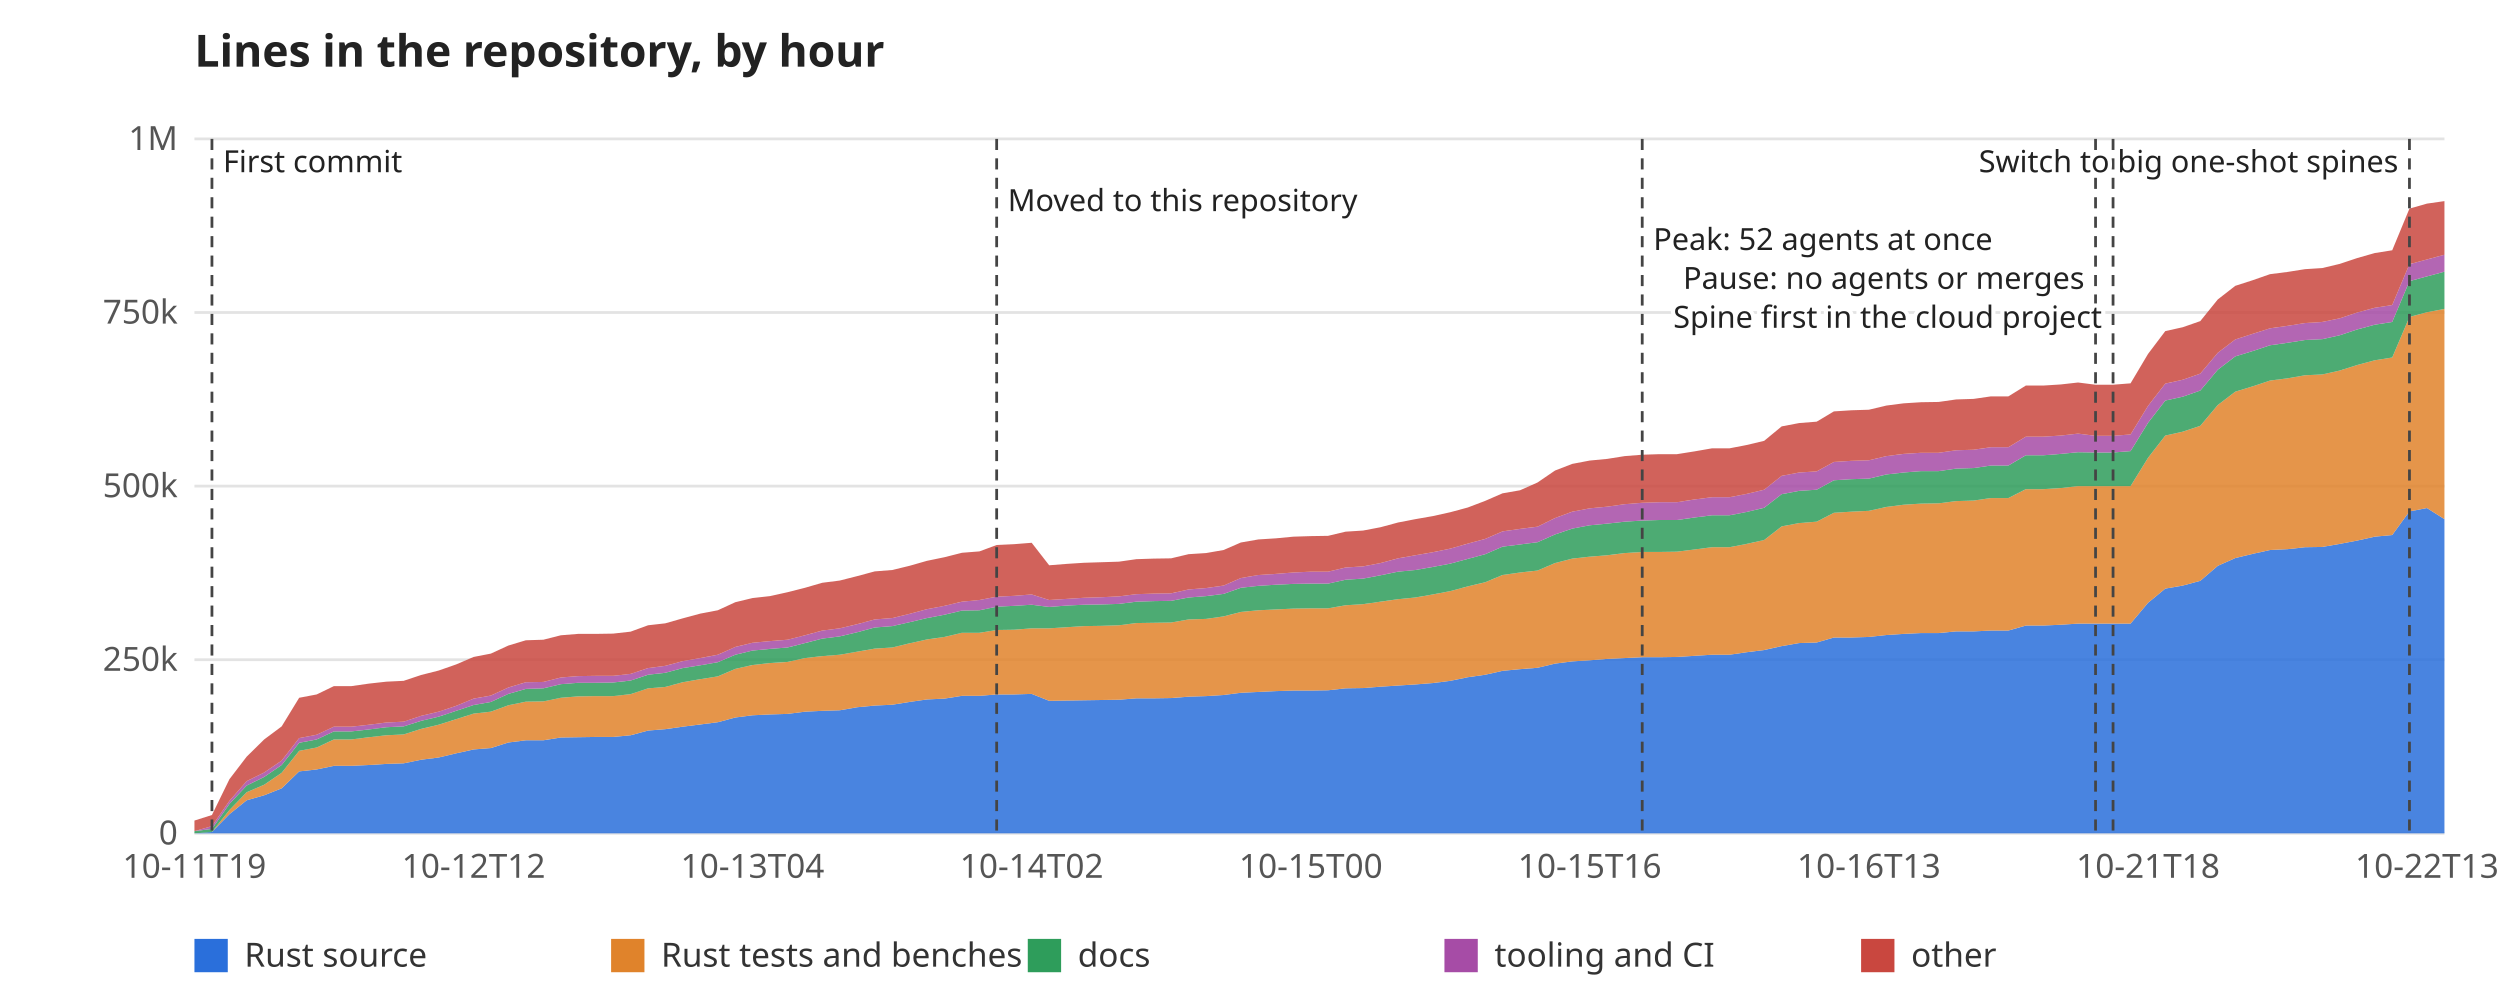
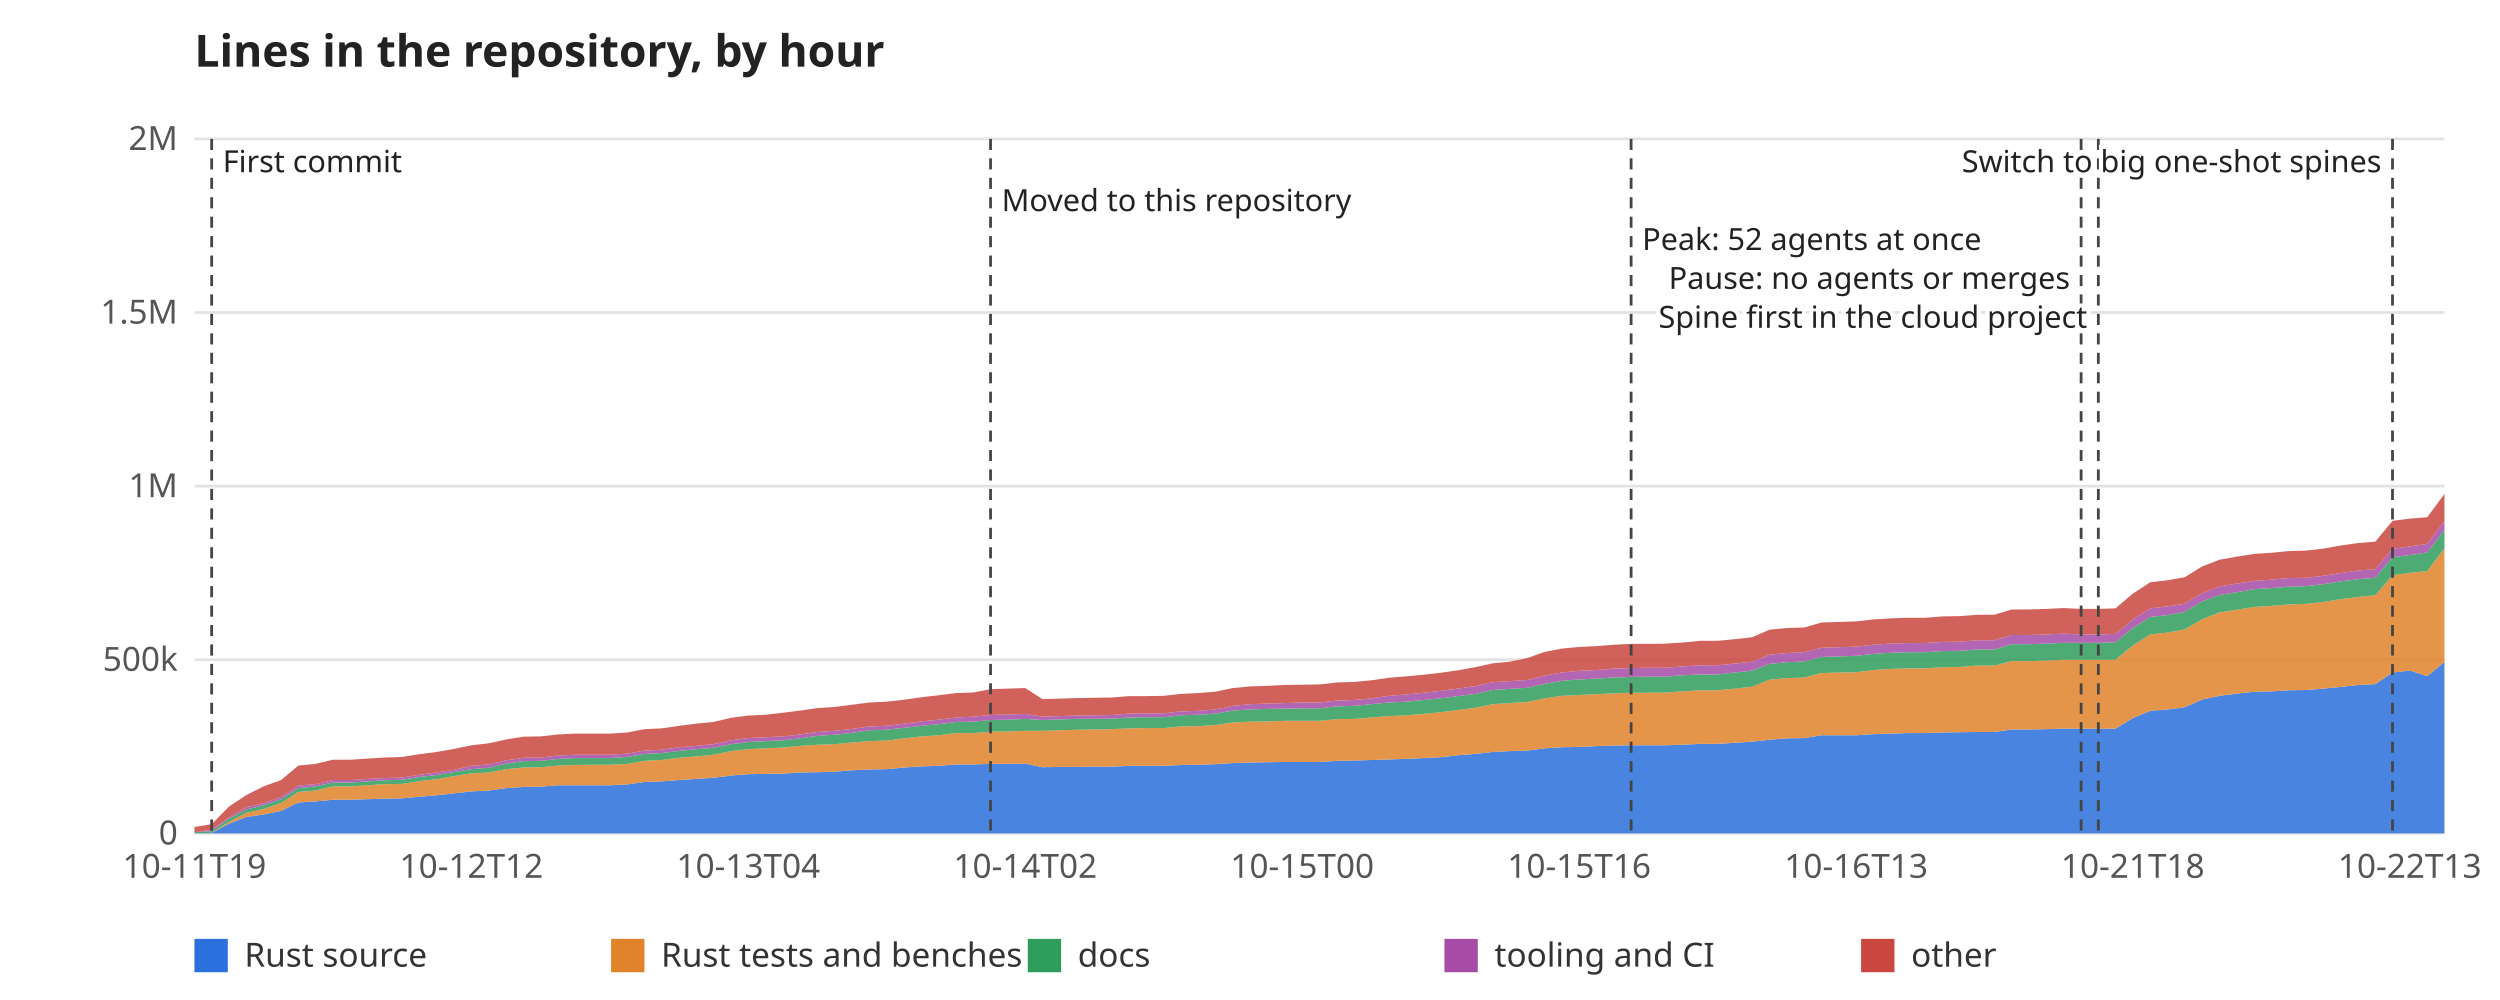
<svg xmlns="http://www.w3.org/2000/svg" viewBox="0 0 900 360" width="900" height="360" font-family="sans-serif" font-size="12">
  <rect width="900" height="360" fill="#fff" />
  <text x="70" y="24" font-size="16" font-weight="bold" fill="#222">Lines in the repository, by hour</text>
  <line x1="70" x2="880" y1="300.0" y2="300.0" stroke="#e3e3e3" />
  <text x="64" y="304.0" text-anchor="end" fill="#555">0</text>
  <line x1="70" x2="880" y1="237.5" y2="237.5" stroke="#e3e3e3" />
-   <text x="64" y="241.5" text-anchor="end" fill="#555">250k</text>
+   <text x="64" y="241.5" text-anchor="end" fill="#555">500k</text>
  <line x1="70" x2="880" y1="175.0" y2="175.0" stroke="#e3e3e3" />
-   <text x="64" y="179.0" text-anchor="end" fill="#555">500k</text>
+   <text x="64" y="179.0" text-anchor="end" fill="#555">1M</text>
  <line x1="70" x2="880" y1="112.5" y2="112.5" stroke="#e3e3e3" />
-   <text x="64" y="116.5" text-anchor="end" fill="#555">750k</text>
+   <text x="64" y="116.5" text-anchor="end" fill="#555">1.5M</text>
  <line x1="70" x2="880" y1="50.0" y2="50.0" stroke="#e3e3e3" />
-   <text x="64" y="54.0" text-anchor="end" fill="#555">1M</text>
+   <text x="64" y="54.0" text-anchor="end" fill="#555">2M</text>
  <text x="70.0" y="316" text-anchor="middle" fill="#555">10-11T19</text>
-   <text x="170.5" y="316" text-anchor="middle" fill="#555">10-12T12</text>
-   <text x="270.9" y="316" text-anchor="middle" fill="#555">10-13T04</text>
-   <text x="371.4" y="316" text-anchor="middle" fill="#555">10-14T02</text>
-   <text x="471.9" y="316" text-anchor="middle" fill="#555">10-15T00</text>
-   <text x="572.3" y="316" text-anchor="middle" fill="#555">10-15T16</text>
-   <text x="672.8" y="316" text-anchor="middle" fill="#555">10-16T13</text>
-   <text x="773.3" y="316" text-anchor="middle" fill="#555">10-21T18</text>
-   <text x="873.7" y="316" text-anchor="middle" fill="#555">10-22T13</text>
-   <polygon points="70.0,300.0 76.3,299.5 82.6,293.1 88.8,288.1 95.1,286.3 101.4,283.8 107.7,277.7 114.0,277.0 120.2,275.7 126.5,275.7 132.8,275.4 139.1,275.0 145.3,274.8 151.6,273.5 157.9,272.7 164.2,271.2 170.5,269.8 176.7,269.3 183.0,267.3 189.3,266.5 195.6,266.5 201.9,265.5 208.1,265.4 214.4,265.3 220.7,265.3 227.0,264.7 233.3,263.0 239.5,262.5 245.8,261.6 252.1,260.8 258.4,260.0 264.7,258.3 270.9,257.5 277.2,257.2 283.5,257.0 289.8,256.2 296.0,255.9 302.3,255.7 308.6,254.6 314.9,254.0 321.2,253.7 327.4,252.7 333.7,251.8 340.0,251.5 346.3,250.5 352.6,250.5 358.8,250.0 365.1,250.0 371.4,249.8 377.7,252.3 384.0,252.2 390.2,252.1 396.5,252.0 402.8,251.9 409.1,251.4 415.3,251.4 421.6,251.3 427.9,250.8 434.2,250.6 440.5,250.2 446.7,249.4 453.0,249.1 459.3,248.8 465.6,248.6 471.9,248.6 478.1,248.5 484.4,247.8 490.7,247.7 497.0,247.2 503.3,246.8 509.5,246.4 515.8,245.9 522.1,245.1 528.4,243.8 534.7,242.9 540.9,241.5 547.2,240.9 553.5,240.4 559.8,238.9 566.0,238.1 572.3,237.7 578.6,237.2 584.9,236.9 591.2,236.6 597.4,236.6 603.7,236.5 610.0,236.1 616.3,235.7 622.6,235.7 628.8,234.8 635.1,234.0 641.4,232.6 647.7,231.5 654.0,231.3 660.2,229.5 666.5,229.5 672.8,229.3 679.1,228.6 685.3,228.2 691.6,227.9 697.9,227.9 704.2,227.3 710.5,227.3 716.7,227.0 723.0,227.0 729.3,225.2 735.6,225.2 741.9,224.9 748.1,224.5 754.4,224.5 760.7,224.5 767.0,224.5 773.3,217.0 779.5,211.9 785.8,210.8 792.1,209.1 798.4,203.7 804.7,200.9 810.9,199.4 817.2,198.0 823.5,197.7 829.8,197.0 836.0,196.9 842.3,195.8 848.6,194.6 854.9,193.2 861.2,192.6 867.4,184.1 873.7,182.9 880.0,186.9 880.0,300.0 873.7,300.0 867.4,300.0 861.2,300.0 854.9,300.0 848.6,300.0 842.3,300.0 836.0,300.0 829.8,300.0 823.5,300.0 817.2,300.0 810.9,300.0 804.7,300.0 798.4,300.0 792.1,300.0 785.8,300.0 779.5,300.0 773.3,300.0 767.0,300.0 760.7,300.0 754.4,300.0 748.1,300.0 741.9,300.0 735.6,300.0 729.3,300.0 723.0,300.0 716.7,300.0 710.5,300.0 704.2,300.0 697.9,300.0 691.6,300.0 685.3,300.0 679.1,300.0 672.8,300.0 666.5,300.0 660.2,300.0 654.0,300.0 647.7,300.0 641.4,300.0 635.1,300.0 628.8,300.0 622.6,300.0 616.3,300.0 610.0,300.0 603.7,300.0 597.4,300.0 591.2,300.0 584.9,300.0 578.6,300.0 572.3,300.0 566.0,300.0 559.8,300.0 553.5,300.0 547.2,300.0 540.9,300.0 534.7,300.0 528.4,300.0 522.1,300.0 515.8,300.0 509.5,300.0 503.3,300.0 497.0,300.0 490.7,300.0 484.4,300.0 478.1,300.0 471.9,300.0 465.6,300.0 459.3,300.0 453.0,300.0 446.7,300.0 440.5,300.0 434.2,300.0 427.9,300.0 421.6,300.0 415.3,300.0 409.1,300.0 402.8,300.0 396.5,300.0 390.2,300.0 384.0,300.0 377.7,300.0 371.4,300.0 365.1,300.0 358.8,300.0 352.6,300.0 346.3,300.0 340.0,300.0 333.7,300.0 327.4,300.0 321.2,300.0 314.9,300.0 308.6,300.0 302.3,300.0 296.0,300.0 289.8,300.0 283.5,300.0 277.2,300.0 270.9,300.0 264.7,300.0 258.4,300.0 252.1,300.0 245.8,300.0 239.5,300.0 233.3,300.0 227.0,300.0 220.7,300.0 214.4,300.0 208.1,300.0 201.9,300.0 195.6,300.0 189.3,300.0 183.0,300.0 176.7,300.0 170.5,300.0 164.2,300.0 157.9,300.0 151.6,300.0 145.3,300.0 139.1,300.0 132.8,300.0 126.5,300.0 120.2,300.0 114.0,300.0 107.7,300.0 101.4,300.0 95.1,300.0 88.8,300.0 82.6,300.0 76.3,300.0 70.0,300.0" fill="#2a6fdb" fill-opacity="0.85" />
-   <polygon points="70.0,300.0 76.3,299.5 82.6,291.6 88.8,285.2 95.1,282.5 101.4,278.2 107.7,270.3 114.0,269.1 120.2,266.2 126.5,266.2 132.8,265.4 139.1,264.7 145.3,264.4 151.6,262.4 157.9,260.9 164.2,258.9 170.5,256.9 176.7,256.2 183.0,253.9 189.3,252.6 195.6,252.5 201.9,251.2 208.1,250.7 214.4,250.6 220.7,250.6 227.0,249.9 233.3,247.8 239.5,247.3 245.8,245.6 252.1,244.5 258.4,243.5 264.7,240.8 270.9,239.4 277.2,238.7 283.5,238.3 289.8,236.9 296.0,236.2 302.3,235.7 308.6,234.6 314.9,233.5 321.2,233.1 327.4,231.6 333.7,230.2 340.0,229.3 346.3,227.8 352.6,227.8 358.8,226.8 365.1,226.7 371.4,226.2 377.7,226.2 384.0,225.8 390.2,225.4 396.5,225.3 402.8,225.1 409.1,224.3 415.3,224.2 421.6,224.1 427.9,223.0 434.2,222.8 440.5,221.9 446.7,220.3 453.0,219.7 459.3,219.4 465.6,219.1 471.9,219.0 478.1,219.0 484.4,217.9 490.7,217.5 497.0,216.6 503.3,215.7 509.5,215.1 515.8,214.0 522.1,212.8 528.4,211.1 534.7,209.6 540.9,207.0 547.2,206.1 553.5,205.4 559.8,202.7 566.0,201.1 572.3,200.4 578.6,199.9 584.9,199.1 591.2,198.7 597.4,198.7 603.7,198.6 610.0,197.8 616.3,197.0 622.6,197.0 628.8,195.8 635.1,194.4 641.4,189.5 647.7,188.3 654.0,187.8 660.2,184.6 666.5,184.2 672.8,183.9 679.1,182.5 685.3,181.7 691.6,181.3 697.9,181.2 704.2,180.4 710.5,180.2 716.7,179.3 723.0,179.3 729.3,176.1 735.6,176.1 741.9,175.7 748.1,175.0 754.4,175.0 760.7,175.0 767.0,175.0 773.3,164.8 779.5,156.8 785.8,155.4 792.1,153.3 798.4,145.8 804.7,141.0 810.9,139.1 817.2,137.0 823.5,136.2 829.8,135.1 836.0,134.8 842.3,133.4 848.6,131.4 854.9,129.7 861.2,128.7 867.4,114.1 873.7,112.4 880.0,111.2 880.0,186.9 873.7,182.9 867.4,184.1 861.2,192.6 854.9,193.2 848.6,194.6 842.3,195.8 836.0,196.9 829.8,197.0 823.5,197.7 817.2,198.0 810.9,199.4 804.7,200.9 798.4,203.7 792.1,209.1 785.8,210.8 779.5,211.9 773.3,217.0 767.0,224.5 760.7,224.5 754.4,224.5 748.1,224.5 741.9,224.9 735.6,225.2 729.3,225.2 723.0,227.0 716.7,227.0 710.5,227.3 704.2,227.3 697.9,227.9 691.6,227.9 685.3,228.2 679.1,228.6 672.8,229.3 666.5,229.5 660.2,229.5 654.0,231.3 647.7,231.5 641.4,232.6 635.1,234.0 628.8,234.8 622.6,235.7 616.3,235.7 610.0,236.1 603.7,236.5 597.4,236.6 591.2,236.6 584.9,236.9 578.6,237.2 572.3,237.7 566.0,238.1 559.8,238.9 553.5,240.4 547.2,240.9 540.9,241.5 534.7,242.9 528.4,243.8 522.1,245.1 515.8,245.9 509.5,246.4 503.3,246.8 497.0,247.2 490.7,247.7 484.4,247.8 478.1,248.5 471.9,248.6 465.6,248.6 459.3,248.8 453.0,249.1 446.7,249.4 440.5,250.2 434.2,250.6 427.9,250.8 421.6,251.3 415.3,251.4 409.1,251.4 402.8,251.9 396.5,252.0 390.2,252.1 384.0,252.2 377.7,252.3 371.4,249.8 365.1,250.0 358.8,250.0 352.6,250.5 346.3,250.5 340.0,251.5 333.7,251.8 327.4,252.7 321.2,253.7 314.9,254.0 308.6,254.6 302.3,255.7 296.0,255.9 289.8,256.2 283.5,257.0 277.2,257.2 270.9,257.5 264.7,258.3 258.4,260.0 252.1,260.8 245.8,261.6 239.5,262.5 233.3,263.0 227.0,264.7 220.7,265.3 214.4,265.3 208.1,265.4 201.9,265.5 195.6,266.5 189.3,266.5 183.0,267.3 176.7,269.3 170.5,269.8 164.2,271.2 157.9,272.7 151.6,273.5 145.3,274.8 139.1,275.0 132.8,275.4 126.5,275.7 120.2,275.7 114.0,277.0 107.7,277.7 101.4,283.8 95.1,286.3 88.8,288.1 82.6,293.1 76.3,299.5 70.0,300.0" fill="#e0832b" fill-opacity="0.85" />
-   <polygon points="70.0,299.2 76.3,298.4 82.6,289.4 88.8,282.8 95.1,279.7 101.4,275.4 107.7,267.4 114.0,266.2 120.2,263.3 126.5,263.3 132.8,262.6 139.1,261.8 145.3,261.5 151.6,259.5 157.9,258.0 164.2,255.9 170.5,253.8 176.7,252.7 183.0,249.8 189.3,248.0 195.6,247.8 201.9,246.3 208.1,245.8 214.4,245.8 220.7,245.7 227.0,245.0 233.3,242.9 239.5,242.2 245.8,240.5 252.1,239.5 258.4,238.4 264.7,235.7 270.9,234.2 277.2,233.6 283.5,233.1 289.8,231.5 296.0,229.9 302.3,229.1 308.6,227.6 314.9,225.9 321.2,225.4 327.4,224.0 333.7,222.5 340.0,221.3 346.3,219.8 352.6,219.7 358.8,218.4 365.1,218.1 371.4,217.7 377.7,218.5 384.0,218.0 390.2,217.7 396.5,217.6 402.8,217.4 409.1,216.6 415.3,216.4 421.6,216.3 427.9,215.1 434.2,214.6 440.5,213.8 446.7,211.6 453.0,210.9 459.3,210.5 465.6,210.2 471.9,210.1 478.1,210.1 484.4,208.7 490.7,208.3 497.0,207.1 503.3,205.8 509.5,205.2 515.8,204.1 522.1,202.9 528.4,201.2 534.7,199.5 540.9,196.8 547.2,196.0 553.5,195.2 559.8,192.4 566.0,190.3 572.3,189.1 578.6,188.5 584.9,187.8 591.2,187.4 597.4,187.2 603.7,187.2 610.0,186.3 616.3,185.5 622.6,185.5 628.8,184.3 635.1,182.8 641.4,177.9 647.7,176.7 654.0,176.3 660.2,172.9 666.5,172.5 672.8,172.3 679.1,170.8 685.3,170.1 691.6,169.6 697.9,169.6 704.2,168.7 710.5,168.5 716.7,167.6 723.0,167.6 729.3,163.9 735.6,163.9 741.9,163.4 748.1,162.8 754.4,162.9 760.7,162.9 767.0,162.4 773.3,152.2 779.5,144.2 785.8,142.8 792.1,140.6 798.4,133.1 804.7,128.3 810.9,126.4 817.2,124.3 823.5,123.4 829.8,122.4 836.0,122.1 842.3,120.7 848.6,118.6 854.9,116.9 861.2,115.9 867.4,101.2 873.7,99.5 880.0,97.8 880.0,111.2 873.7,112.4 867.4,114.1 861.2,128.7 854.9,129.7 848.6,131.4 842.3,133.4 836.0,134.8 829.8,135.1 823.5,136.2 817.2,137.0 810.9,139.1 804.7,141.0 798.4,145.8 792.1,153.3 785.8,155.4 779.5,156.8 773.3,164.8 767.0,175.0 760.7,175.0 754.4,175.0 748.1,175.0 741.9,175.7 735.6,176.1 729.3,176.1 723.0,179.3 716.7,179.3 710.5,180.2 704.2,180.4 697.9,181.2 691.6,181.3 685.3,181.7 679.1,182.5 672.8,183.9 666.5,184.2 660.2,184.6 654.0,187.8 647.7,188.3 641.4,189.5 635.1,194.4 628.8,195.8 622.6,197.0 616.3,197.0 610.0,197.8 603.7,198.6 597.4,198.7 591.2,198.7 584.9,199.1 578.6,199.9 572.3,200.4 566.0,201.1 559.8,202.7 553.5,205.4 547.2,206.1 540.9,207.0 534.7,209.6 528.4,211.1 522.1,212.8 515.8,214.0 509.5,215.1 503.3,215.7 497.0,216.6 490.7,217.5 484.4,217.9 478.1,219.0 471.9,219.0 465.6,219.1 459.3,219.4 453.0,219.7 446.7,220.3 440.5,221.9 434.2,222.8 427.9,223.0 421.6,224.1 415.3,224.2 409.1,224.3 402.8,225.1 396.5,225.3 390.2,225.4 384.0,225.8 377.7,226.2 371.4,226.2 365.1,226.7 358.8,226.8 352.6,227.8 346.3,227.8 340.0,229.3 333.7,230.2 327.4,231.6 321.2,233.1 314.9,233.5 308.6,234.6 302.3,235.7 296.0,236.2 289.8,236.9 283.5,238.3 277.2,238.7 270.9,239.4 264.7,240.8 258.4,243.5 252.1,244.5 245.8,245.6 239.5,247.3 233.3,247.8 227.0,249.9 220.7,250.6 214.4,250.6 208.1,250.7 201.9,251.2 195.6,252.5 189.3,252.6 183.0,253.9 176.7,256.2 170.5,256.9 164.2,258.9 157.9,260.9 151.6,262.4 145.3,264.4 139.1,264.7 132.8,265.4 126.5,266.2 120.2,266.2 114.0,269.1 107.7,270.3 101.4,278.2 95.1,282.5 88.8,285.2 82.6,291.6 76.3,299.5 70.0,300.0" fill="#2e9d5b" fill-opacity="0.85" />
-   <polygon points="70.0,299.2 76.3,297.4 82.6,288.3 88.8,281.2 95.1,278.1 101.4,273.8 107.7,265.7 114.0,264.5 120.2,261.6 126.5,261.6 132.8,260.9 139.1,260.1 145.3,259.8 151.6,257.7 157.9,256.2 164.2,254.1 170.5,251.5 176.7,250.4 183.0,247.5 189.3,245.6 195.6,245.5 201.9,243.9 208.1,243.4 214.4,243.3 220.7,243.3 227.0,242.6 233.3,240.5 239.5,239.7 245.8,238.0 252.1,236.9 258.4,235.7 264.7,232.9 270.9,231.4 277.2,230.8 283.5,230.3 289.8,228.7 296.0,227.0 302.3,226.2 308.6,224.7 314.9,223.0 321.2,222.5 327.4,221.0 333.7,219.3 340.0,218.1 346.3,216.6 352.6,216.0 358.8,214.8 365.1,214.5 371.4,214.0 377.7,216.0 384.0,215.6 390.2,215.2 396.5,215.0 402.8,214.7 409.1,213.9 415.3,213.7 421.6,213.6 427.9,212.2 434.2,211.7 440.5,210.8 446.7,208.1 453.0,207.0 459.3,206.6 465.6,206.1 471.9,205.8 478.1,205.8 484.4,204.3 490.7,203.9 497.0,202.7 503.3,201.0 509.5,199.9 515.8,198.8 522.1,197.5 528.4,195.7 534.7,194.0 540.9,191.3 547.2,190.4 553.5,189.6 559.8,186.5 566.0,184.2 572.3,183.0 578.6,182.4 584.9,181.5 591.2,181.0 597.4,180.8 603.7,180.8 610.0,179.8 616.3,179.0 622.6,179.0 628.8,177.8 635.1,176.3 641.4,171.3 647.7,170.1 654.0,169.7 660.2,166.3 666.5,165.9 672.8,165.7 679.1,164.2 685.3,163.4 691.6,163.0 697.9,163.0 704.2,162.1 710.5,161.9 716.7,161.0 723.0,161.0 729.3,157.2 735.6,157.2 741.9,156.8 748.1,156.1 754.4,156.9 760.7,156.9 767.0,156.4 773.3,146.1 779.5,138.1 785.8,136.7 792.1,134.5 798.4,127.0 804.7,122.2 810.9,120.2 817.2,118.2 823.5,117.3 829.8,116.3 836.0,115.9 842.3,114.6 848.6,112.5 854.9,110.8 861.2,109.8 867.4,95.1 873.7,93.4 880.0,91.7 880.0,97.8 873.7,99.5 867.4,101.2 861.2,115.9 854.9,116.9 848.6,118.6 842.3,120.7 836.0,122.1 829.8,122.4 823.5,123.4 817.2,124.3 810.9,126.4 804.7,128.3 798.4,133.1 792.1,140.6 785.8,142.8 779.5,144.2 773.3,152.2 767.0,162.4 760.7,162.9 754.4,162.9 748.1,162.8 741.9,163.4 735.6,163.9 729.3,163.9 723.0,167.6 716.7,167.6 710.5,168.5 704.2,168.7 697.9,169.6 691.6,169.6 685.3,170.1 679.1,170.8 672.8,172.3 666.5,172.5 660.2,172.9 654.0,176.3 647.7,176.7 641.4,177.9 635.1,182.8 628.8,184.3 622.6,185.5 616.3,185.5 610.0,186.3 603.7,187.2 597.4,187.2 591.2,187.4 584.9,187.8 578.6,188.5 572.3,189.1 566.0,190.3 559.8,192.4 553.5,195.2 547.2,196.0 540.9,196.8 534.7,199.5 528.4,201.2 522.1,202.9 515.8,204.1 509.5,205.2 503.3,205.8 497.0,207.1 490.7,208.3 484.4,208.7 478.1,210.1 471.9,210.1 465.6,210.2 459.3,210.5 453.0,210.9 446.7,211.6 440.5,213.8 434.2,214.6 427.9,215.1 421.6,216.3 415.3,216.4 409.1,216.6 402.8,217.4 396.5,217.6 390.2,217.7 384.0,218.0 377.7,218.5 371.4,217.7 365.1,218.1 358.8,218.4 352.6,219.7 346.3,219.8 340.0,221.3 333.7,222.5 327.4,224.0 321.2,225.4 314.9,225.9 308.6,227.6 302.3,229.1 296.0,229.9 289.8,231.5 283.5,233.1 277.2,233.6 270.9,234.2 264.7,235.7 258.4,238.4 252.1,239.5 245.8,240.5 239.5,242.2 233.3,242.9 227.0,245.0 220.7,245.7 214.4,245.8 208.1,245.8 201.9,246.3 195.6,247.8 189.3,248.0 183.0,249.8 176.7,252.7 170.5,253.8 164.2,255.9 157.9,258.0 151.6,259.5 145.3,261.5 139.1,261.8 132.8,262.6 126.5,263.3 120.2,263.3 114.0,266.2 107.7,267.4 101.4,275.4 95.1,279.7 88.8,282.8 82.6,289.4 76.3,298.4 70.0,299.2" fill="#a64ca6" fill-opacity="0.85" />
-   <polygon points="70.0,295.4 76.3,293.4 82.6,280.5 88.8,272.4 95.1,266.2 101.4,261.5 107.7,251.2 114.0,250.0 120.2,247.0 126.5,247.0 132.8,246.1 139.1,245.4 145.3,245.1 151.6,243.0 157.9,241.4 164.2,239.2 170.5,236.5 176.7,235.3 183.0,232.4 189.3,230.5 195.6,230.3 201.9,228.7 208.1,228.2 214.4,228.2 220.7,228.1 227.0,227.4 233.3,225.1 239.5,224.4 245.8,222.6 252.1,220.9 258.4,219.7 264.7,216.8 270.9,215.3 277.2,214.6 283.5,213.2 289.8,211.6 296.0,209.8 302.3,209.0 308.6,207.4 314.9,205.7 321.2,205.2 327.4,203.7 333.7,201.9 340.0,200.6 346.3,199.0 352.6,198.5 358.8,196.2 365.1,195.9 371.4,195.4 377.7,203.5 384.0,203.0 390.2,202.6 396.5,202.4 402.8,202.2 409.1,201.3 415.3,201.1 421.6,201.0 427.9,199.5 434.2,199.1 440.5,198.0 446.7,195.3 453.0,194.2 459.3,193.8 465.6,193.2 471.9,193.0 478.1,192.9 484.4,191.4 490.7,191.0 497.0,189.8 503.3,188.1 509.5,186.9 515.8,185.8 522.1,184.4 528.4,182.7 534.7,180.3 540.9,177.6 547.2,176.5 553.5,173.7 559.8,169.4 566.0,167.0 572.3,165.8 578.6,165.2 584.9,164.2 591.2,163.7 597.4,163.5 603.7,163.5 610.0,162.5 616.3,161.4 622.6,161.4 628.8,160.2 635.1,158.7 641.4,153.5 647.7,152.3 654.0,151.8 660.2,148.1 666.5,147.7 672.8,147.5 679.1,146.0 685.3,145.2 691.6,144.8 697.9,144.7 704.2,143.8 710.5,143.6 716.7,142.7 723.0,142.7 729.3,138.8 735.6,138.8 741.9,138.4 748.1,137.7 754.4,138.5 760.7,138.5 767.0,138.0 773.3,127.4 779.5,119.2 785.8,117.8 792.1,115.6 798.4,107.8 804.7,102.9 810.9,100.9 817.2,98.7 823.5,97.9 829.8,96.9 836.0,96.5 842.3,95.0 848.6,92.9 854.9,91.1 861.2,90.1 867.4,75.1 873.7,73.3 880.0,72.4 880.0,91.7 873.7,93.4 867.4,95.1 861.2,109.8 854.9,110.8 848.6,112.5 842.3,114.6 836.0,115.9 829.8,116.3 823.5,117.3 817.2,118.2 810.9,120.2 804.7,122.2 798.4,127.0 792.1,134.5 785.8,136.7 779.5,138.1 773.3,146.1 767.0,156.4 760.7,156.9 754.4,156.9 748.1,156.1 741.9,156.8 735.6,157.2 729.3,157.2 723.0,161.0 716.7,161.0 710.5,161.9 704.2,162.1 697.9,163.0 691.6,163.0 685.3,163.4 679.1,164.2 672.8,165.7 666.5,165.9 660.2,166.3 654.0,169.7 647.7,170.1 641.4,171.3 635.1,176.3 628.8,177.8 622.6,179.0 616.3,179.0 610.0,179.8 603.7,180.8 597.4,180.8 591.2,181.0 584.9,181.5 578.6,182.4 572.3,183.0 566.0,184.2 559.8,186.5 553.5,189.6 547.2,190.4 540.9,191.3 534.7,194.0 528.4,195.7 522.1,197.5 515.8,198.8 509.5,199.9 503.3,201.0 497.0,202.7 490.7,203.9 484.4,204.3 478.1,205.8 471.9,205.8 465.6,206.1 459.3,206.6 453.0,207.0 446.7,208.1 440.5,210.8 434.2,211.7 427.9,212.2 421.6,213.6 415.3,213.7 409.1,213.9 402.8,214.7 396.5,215.0 390.2,215.2 384.0,215.6 377.7,216.0 371.4,214.0 365.1,214.5 358.8,214.8 352.6,216.0 346.3,216.6 340.0,218.1 333.7,219.3 327.4,221.0 321.2,222.5 314.9,223.0 308.6,224.7 302.3,226.2 296.0,227.0 289.8,228.7 283.5,230.3 277.2,230.8 270.9,231.4 264.7,232.9 258.4,235.7 252.1,236.9 245.8,238.0 239.5,239.7 233.3,240.5 227.0,242.6 220.7,243.3 214.4,243.3 208.1,243.4 201.9,243.9 195.6,245.5 189.3,245.6 183.0,247.5 176.7,250.4 170.5,251.5 164.2,254.1 157.9,256.2 151.6,257.7 145.3,259.8 139.1,260.1 132.8,260.9 126.5,261.6 120.2,261.6 114.0,264.5 107.7,265.7 101.4,273.8 95.1,278.1 88.8,281.2 82.6,288.3 76.3,297.4 70.0,299.2" fill="#c9473f" fill-opacity="0.85" />
-   <line x1="76.3" x2="76.3" y1="50" y2="300" stroke="#444" stroke-dasharray="4 3" />
-   <text x="80.3" y="62" text-anchor="start" font-size="11" fill="#222" stroke="#fff" stroke-width="3" paint-order="stroke">First commit</text>
-   <line x1="358.8" x2="358.8" y1="50" y2="300" stroke="#444" stroke-dasharray="4 3" />
-   <text x="362.8" y="76" text-anchor="start" font-size="11" fill="#222" stroke="#fff" stroke-width="3" paint-order="stroke">Moved to this repository</text>
-   <line x1="591.2" x2="591.2" y1="50" y2="300" stroke="#444" stroke-dasharray="4 3" />
-   <text x="595.2" y="90" text-anchor="start" font-size="11" fill="#222" stroke="#fff" stroke-width="3" paint-order="stroke">Peak: 52 agents at once</text>
-   <line x1="754.4" x2="754.4" y1="50" y2="300" stroke="#444" stroke-dasharray="4 3" />
-   <text x="750.4" y="104" text-anchor="end" font-size="11" fill="#222" stroke="#fff" stroke-width="3" paint-order="stroke">Pause: no agents or merges</text>
-   <line x1="760.7" x2="760.7" y1="50" y2="300" stroke="#444" stroke-dasharray="4 3" />
-   <text x="756.7" y="118" text-anchor="end" font-size="11" fill="#222" stroke="#fff" stroke-width="3" paint-order="stroke">Spine first in the cloud project</text>
-   <line x1="867.4" x2="867.4" y1="50" y2="300" stroke="#444" stroke-dasharray="4 3" />
-   <text x="863.4" y="62" text-anchor="end" font-size="11" fill="#222" stroke="#fff" stroke-width="3" paint-order="stroke">Switch to big one-shot spines</text>
+   <text x="169.7" y="316" text-anchor="middle" fill="#555">10-12T12</text>
+   <text x="269.4" y="316" text-anchor="middle" fill="#555">10-13T04</text>
+   <text x="369.1" y="316" text-anchor="middle" fill="#555">10-14T02</text>
+   <text x="468.8" y="316" text-anchor="middle" fill="#555">10-15T00</text>
+   <text x="568.5" y="316" text-anchor="middle" fill="#555">10-15T16</text>
+   <text x="668.2" y="316" text-anchor="middle" fill="#555">10-16T13</text>
+   <text x="767.8" y="316" text-anchor="middle" fill="#555">10-21T18</text>
+   <text x="867.5" y="316" text-anchor="middle" fill="#555">10-22T13</text>
+   <polygon points="70.0,300.0 76.2,299.8 82.5,296.5 88.7,294.1 94.9,293.2 101.2,291.9 107.4,288.9 113.6,288.5 119.8,287.9 126.1,287.9 132.3,287.7 138.5,287.5 144.8,287.4 151.0,286.8 157.2,286.3 163.5,285.6 169.7,284.9 175.9,284.6 182.2,283.7 188.4,283.3 194.6,283.2 200.8,282.7 207.1,282.7 213.3,282.7 219.5,282.7 225.8,282.4 232.0,281.5 238.2,281.3 244.5,280.8 250.7,280.4 256.9,280.0 263.2,279.2 269.4,278.7 275.6,278.6 281.8,278.5 288.1,278.1 294.3,278.0 300.5,277.8 306.8,277.3 313.0,277.0 319.2,276.9 325.5,276.3 331.7,275.9 337.9,275.7 344.2,275.2 350.4,275.2 356.6,275.0 362.8,275.0 369.1,274.9 375.3,276.2 381.5,276.1 387.8,276.1 394.0,276.0 400.2,276.0 406.5,275.7 412.7,275.7 418.9,275.7 425.2,275.4 431.4,275.3 437.6,275.1 443.8,274.7 450.1,274.5 456.3,274.4 462.5,274.3 468.8,274.3 475.0,274.3 481.2,273.9 487.5,273.8 493.7,273.6 499.9,273.4 506.2,273.2 512.4,272.9 518.6,272.6 524.8,271.9 531.1,271.4 537.3,270.7 543.5,270.4 549.8,270.2 556.0,269.4 562.2,269.0 568.5,268.9 574.7,268.6 580.9,268.4 587.2,268.3 593.4,268.3 599.6,268.3 605.8,268.1 612.1,267.8 618.3,267.8 624.5,267.4 630.8,267.0 637.0,266.3 643.2,265.8 649.5,265.7 655.7,264.7 661.9,264.7 668.2,264.7 674.4,264.3 680.6,264.1 686.8,263.9 693.1,263.9 699.3,263.7 705.5,263.6 711.8,263.5 718.0,263.5 724.2,262.6 730.5,262.6 736.7,262.5 742.9,262.3 749.2,262.3 755.4,262.3 761.6,262.3 767.8,258.5 774.1,255.9 780.3,255.4 786.5,254.6 792.8,251.8 799.0,250.5 805.2,249.7 811.5,249.0 817.7,248.9 823.9,248.5 830.2,248.4 836.4,247.9 842.6,247.3 848.8,246.6 855.1,246.3 861.3,242.1 867.5,241.4 873.8,243.4 880.0,238.3 880.0,300.0 873.8,300.0 867.5,300.0 861.3,300.0 855.1,300.0 848.8,300.0 842.6,300.0 836.4,300.0 830.2,300.0 823.9,300.0 817.7,300.0 811.5,300.0 805.2,300.0 799.0,300.0 792.8,300.0 786.5,300.0 780.3,300.0 774.1,300.0 767.8,300.0 761.6,300.0 755.4,300.0 749.2,300.0 742.9,300.0 736.7,300.0 730.5,300.0 724.2,300.0 718.0,300.0 711.8,300.0 705.5,300.0 699.3,300.0 693.1,300.0 686.8,300.0 680.6,300.0 674.4,300.0 668.2,300.0 661.9,300.0 655.7,300.0 649.5,300.0 643.2,300.0 637.0,300.0 630.8,300.0 624.5,300.0 618.3,300.0 612.1,300.0 605.8,300.0 599.6,300.0 593.4,300.0 587.2,300.0 580.9,300.0 574.7,300.0 568.5,300.0 562.2,300.0 556.0,300.0 549.8,300.0 543.5,300.0 537.3,300.0 531.1,300.0 524.8,300.0 518.6,300.0 512.4,300.0 506.2,300.0 499.9,300.0 493.7,300.0 487.5,300.0 481.2,300.0 475.0,300.0 468.8,300.0 462.5,300.0 456.3,300.0 450.1,300.0 443.8,300.0 437.6,300.0 431.4,300.0 425.2,300.0 418.9,300.0 412.7,300.0 406.5,300.0 400.2,300.0 394.0,300.0 387.8,300.0 381.5,300.0 375.3,300.0 369.1,300.0 362.8,300.0 356.6,300.0 350.4,300.0 344.2,300.0 337.9,300.0 331.7,300.0 325.5,300.0 319.2,300.0 313.0,300.0 306.8,300.0 300.5,300.0 294.3,300.0 288.1,300.0 281.8,300.0 275.6,300.0 269.4,300.0 263.2,300.0 256.9,300.0 250.7,300.0 244.5,300.0 238.2,300.0 232.0,300.0 225.8,300.0 219.5,300.0 213.3,300.0 207.1,300.0 200.8,300.0 194.6,300.0 188.4,300.0 182.2,300.0 175.9,300.0 169.7,300.0 163.5,300.0 157.2,300.0 151.0,300.0 144.8,300.0 138.5,300.0 132.3,300.0 126.1,300.0 119.8,300.0 113.6,300.0 107.4,300.0 101.2,300.0 94.9,300.0 88.7,300.0 82.5,300.0 76.2,300.0 70.0,300.0" fill="#2a6fdb" fill-opacity="0.85" />
+   <polygon points="70.0,300.0 76.2,299.8 82.5,295.8 88.7,292.6 94.9,291.2 101.2,289.1 107.4,285.1 113.6,284.6 119.8,283.1 126.1,283.1 132.3,282.7 138.5,282.3 144.8,282.2 151.0,281.2 157.2,280.5 163.5,279.4 169.7,278.4 175.9,278.1 182.2,276.9 188.4,276.3 194.6,276.2 200.8,275.6 207.1,275.4 213.3,275.3 219.5,275.3 225.8,275.0 232.0,273.9 238.2,273.6 244.5,272.8 250.7,272.3 256.9,271.7 263.2,270.4 269.4,269.7 275.6,269.4 281.8,269.1 288.1,268.5 294.3,268.1 300.5,267.9 306.8,267.3 313.0,266.8 319.2,266.6 325.5,265.8 331.7,265.1 337.9,264.7 344.2,263.9 350.4,263.9 356.6,263.4 362.8,263.3 369.1,263.1 375.3,263.1 381.5,262.9 387.8,262.7 394.0,262.6 400.2,262.5 406.5,262.2 412.7,262.1 418.9,262.1 425.2,261.5 431.4,261.4 437.6,261.0 443.8,260.1 450.1,259.8 456.3,259.7 462.5,259.5 468.8,259.5 475.0,259.5 481.2,258.9 487.5,258.8 493.7,258.3 499.9,257.8 506.2,257.5 512.4,257.0 518.6,256.4 524.8,255.6 531.1,254.8 537.3,253.5 543.5,253.1 549.8,252.7 556.0,251.4 562.2,250.5 568.5,250.2 574.7,249.9 580.9,249.6 587.2,249.4 593.4,249.4 599.6,249.3 605.8,248.9 612.1,248.5 618.3,248.5 624.5,247.9 630.8,247.2 637.0,244.7 643.2,244.1 649.5,243.9 655.7,242.3 661.9,242.1 668.2,242.0 674.4,241.2 680.6,240.8 686.8,240.6 693.1,240.6 699.3,240.2 705.5,240.1 711.8,239.6 718.0,239.6 724.2,238.0 730.5,238.0 736.7,237.8 742.9,237.5 749.2,237.5 755.4,237.5 761.6,237.5 767.8,232.4 774.1,228.4 780.3,227.7 786.5,226.6 792.8,222.9 799.0,220.5 805.2,219.5 811.5,218.5 817.7,218.1 823.9,217.6 830.2,217.4 836.4,216.7 842.6,215.7 848.8,214.9 855.1,214.3 861.3,207.1 867.5,206.2 873.8,205.6 880.0,197.4 880.0,238.3 873.8,243.4 867.5,241.4 861.3,242.1 855.1,246.3 848.8,246.6 842.6,247.3 836.4,247.9 830.2,248.4 823.9,248.5 817.7,248.9 811.5,249.0 805.2,249.7 799.0,250.5 792.8,251.8 786.5,254.6 780.3,255.4 774.1,255.9 767.8,258.5 761.6,262.3 755.4,262.3 749.2,262.3 742.9,262.3 736.7,262.5 730.5,262.6 724.2,262.6 718.0,263.5 711.8,263.5 705.5,263.6 699.3,263.7 693.1,263.9 686.8,263.9 680.6,264.1 674.4,264.3 668.2,264.7 661.9,264.7 655.7,264.7 649.5,265.7 643.2,265.8 637.0,266.3 630.8,267.0 624.5,267.4 618.3,267.8 612.1,267.8 605.8,268.1 599.6,268.3 593.4,268.3 587.2,268.3 580.9,268.4 574.7,268.6 568.5,268.9 562.2,269.0 556.0,269.4 549.8,270.2 543.5,270.4 537.3,270.7 531.1,271.4 524.8,271.9 518.6,272.6 512.4,272.9 506.2,273.2 499.9,273.4 493.7,273.6 487.5,273.8 481.2,273.9 475.0,274.3 468.8,274.3 462.5,274.3 456.3,274.4 450.1,274.5 443.8,274.7 437.6,275.1 431.4,275.3 425.2,275.4 418.9,275.7 412.7,275.7 406.5,275.7 400.2,276.0 394.0,276.0 387.8,276.1 381.5,276.1 375.3,276.2 369.1,274.9 362.8,275.0 356.6,275.0 350.4,275.2 344.2,275.2 337.9,275.7 331.7,275.9 325.5,276.3 319.2,276.9 313.0,277.0 306.8,277.3 300.5,277.8 294.3,278.0 288.1,278.1 281.8,278.5 275.6,278.6 269.4,278.7 263.2,279.2 256.9,280.0 250.7,280.4 244.5,280.8 238.2,281.3 232.0,281.5 225.8,282.4 219.5,282.7 213.3,282.7 207.1,282.7 200.8,282.7 194.6,283.2 188.4,283.3 182.2,283.7 175.9,284.6 169.7,284.9 163.5,285.6 157.2,286.3 151.0,286.8 144.8,287.4 138.5,287.5 132.3,287.7 126.1,287.9 119.8,287.9 113.6,288.5 107.4,288.9 101.2,291.9 94.9,293.2 88.7,294.1 82.5,296.5 76.2,299.8 70.0,300.0" fill="#e0832b" fill-opacity="0.85" />
+   <polygon points="70.0,299.6 76.2,299.2 82.5,294.7 88.7,291.4 94.9,289.9 101.2,287.7 107.4,283.7 113.6,283.1 119.8,281.7 126.1,281.7 132.3,281.3 138.5,280.9 144.8,280.7 151.0,279.7 157.2,279.0 163.5,277.9 169.7,276.9 175.9,276.4 182.2,274.9 188.4,274.0 194.6,273.9 200.8,273.2 207.1,272.9 213.3,272.9 219.5,272.9 225.8,272.5 232.0,271.4 238.2,271.1 244.5,270.3 250.7,269.7 256.9,269.2 263.2,267.9 269.4,267.1 275.6,266.8 281.8,266.5 288.1,265.8 294.3,264.9 300.5,264.5 306.8,263.8 313.0,262.9 319.2,262.7 325.5,262.0 331.7,261.3 337.9,260.7 344.2,259.9 350.4,259.8 356.6,259.2 362.8,259.1 369.1,258.8 375.3,259.2 381.5,259.0 387.8,258.8 394.0,258.8 400.2,258.7 406.5,258.3 412.7,258.2 418.9,258.2 425.2,257.5 431.4,257.3 437.6,256.9 443.8,255.8 450.1,255.4 456.3,255.2 462.5,255.1 468.8,255.0 475.0,255.0 481.2,254.3 487.5,254.1 493.7,253.5 499.9,252.9 506.2,252.6 512.4,252.0 518.6,251.4 524.8,250.6 531.1,249.8 537.3,248.4 543.5,248.0 549.8,247.6 556.0,246.2 562.2,245.1 568.5,244.6 574.7,244.3 580.9,243.9 587.2,243.7 593.4,243.6 599.6,243.6 605.8,243.1 612.1,242.8 618.3,242.8 624.5,242.1 630.8,241.4 637.0,239.0 643.2,238.4 649.5,238.1 655.7,236.5 661.9,236.3 668.2,236.1 674.4,235.4 680.6,235.0 686.8,234.8 693.1,234.8 699.3,234.4 705.5,234.3 711.8,233.8 718.0,233.8 724.2,231.9 730.5,231.9 736.7,231.7 742.9,231.4 749.2,231.4 755.4,231.4 761.6,231.2 767.8,226.1 774.1,222.1 780.3,221.4 786.5,220.3 792.8,216.5 799.0,214.2 805.2,213.2 811.5,212.1 817.7,211.7 823.9,211.2 830.2,211.0 836.4,210.3 842.6,209.3 848.8,208.5 855.1,208.0 861.3,200.6 867.5,199.8 873.8,198.9 880.0,190.7 880.0,197.4 873.8,205.6 867.5,206.2 861.3,207.1 855.1,214.3 848.8,214.9 842.6,215.7 836.4,216.7 830.2,217.4 823.9,217.6 817.7,218.1 811.5,218.5 805.2,219.5 799.0,220.5 792.8,222.9 786.5,226.6 780.3,227.7 774.1,228.4 767.8,232.4 761.6,237.5 755.4,237.5 749.2,237.5 742.9,237.5 736.7,237.8 730.5,238.0 724.2,238.0 718.0,239.6 711.8,239.6 705.5,240.1 699.3,240.2 693.1,240.6 686.8,240.6 680.6,240.8 674.4,241.2 668.2,242.0 661.9,242.1 655.7,242.3 649.5,243.9 643.2,244.1 637.0,244.7 630.8,247.2 624.5,247.9 618.3,248.5 612.1,248.5 605.8,248.9 599.6,249.3 593.4,249.4 587.2,249.4 580.9,249.6 574.7,249.9 568.5,250.2 562.2,250.5 556.0,251.4 549.8,252.7 543.5,253.1 537.3,253.5 531.1,254.8 524.8,255.6 518.6,256.4 512.4,257.0 506.2,257.5 499.9,257.8 493.7,258.3 487.5,258.8 481.2,258.9 475.0,259.5 468.8,259.5 462.5,259.5 456.3,259.7 450.1,259.8 443.8,260.1 437.6,261.0 431.4,261.4 425.2,261.5 418.9,262.1 412.7,262.1 406.5,262.2 400.2,262.5 394.0,262.6 387.8,262.7 381.5,262.9 375.3,263.1 369.1,263.1 362.8,263.3 356.6,263.4 350.4,263.9 344.2,263.9 337.9,264.7 331.7,265.1 325.5,265.8 319.2,266.6 313.0,266.8 306.8,267.3 300.5,267.9 294.3,268.1 288.1,268.5 281.8,269.1 275.6,269.4 269.4,269.7 263.2,270.4 256.9,271.7 250.7,272.3 244.5,272.8 238.2,273.6 232.0,273.9 225.8,275.0 219.5,275.3 213.3,275.3 207.1,275.4 200.8,275.6 194.6,276.2 188.4,276.3 182.2,276.9 175.9,278.1 169.7,278.4 163.5,279.4 157.2,280.5 151.0,281.2 144.8,282.2 138.5,282.3 132.3,282.7 126.1,283.1 119.8,283.1 113.6,284.6 107.4,285.1 101.2,289.1 94.9,291.2 88.7,292.6 82.5,295.8 76.2,299.8 70.0,300.0" fill="#2e9d5b" fill-opacity="0.85" />
+   <polygon points="70.0,299.6 76.2,298.7 82.5,294.2 88.7,290.6 94.9,289.1 101.2,286.9 107.4,282.8 113.6,282.3 119.8,280.8 126.1,280.8 132.3,280.4 138.5,280.1 144.8,279.9 151.0,278.9 157.2,278.1 163.5,277.1 169.7,275.7 175.9,275.2 182.2,273.7 188.4,272.8 194.6,272.7 200.8,272.0 207.1,271.7 213.3,271.7 219.5,271.7 225.8,271.3 232.0,270.2 238.2,269.9 244.5,269.0 250.7,268.5 256.9,267.9 263.2,266.5 269.4,265.7 275.6,265.4 281.8,265.1 288.1,264.4 294.3,263.5 300.5,263.1 306.8,262.4 313.0,261.5 319.2,261.3 325.5,260.5 331.7,259.7 337.9,259.1 344.2,258.3 350.4,258.0 356.6,257.4 362.8,257.2 369.1,257.0 375.3,258.0 381.5,257.8 387.8,257.6 394.0,257.5 400.2,257.4 406.5,256.9 412.7,256.8 418.9,256.8 425.2,256.1 431.4,255.9 437.6,255.4 443.8,254.1 450.1,253.5 456.3,253.3 462.5,253.1 468.8,252.9 475.0,252.9 481.2,252.2 487.5,252.0 493.7,251.4 499.9,250.5 506.2,250.0 512.4,249.4 518.6,248.7 524.8,247.9 531.1,247.0 537.3,245.6 543.5,245.2 549.8,244.8 556.0,243.2 562.2,242.1 568.5,241.5 574.7,241.2 580.9,240.7 587.2,240.5 593.4,240.4 599.6,240.4 605.8,239.9 612.1,239.5 618.3,239.5 624.5,238.9 630.8,238.2 637.0,235.7 643.2,235.1 649.5,234.8 655.7,233.2 661.9,233.0 668.2,232.8 674.4,232.1 680.6,231.7 686.8,231.5 693.1,231.5 699.3,231.1 705.5,231.0 711.8,230.5 718.0,230.5 724.2,228.6 730.5,228.6 736.7,228.4 742.9,228.1 749.2,228.4 755.4,228.4 761.6,228.2 767.8,223.0 774.1,219.0 780.3,218.3 786.5,217.3 792.8,213.5 799.0,211.1 805.2,210.1 811.5,209.1 817.7,208.7 823.9,208.1 830.2,208.0 836.4,207.3 842.6,206.3 848.8,205.4 855.1,204.9 861.3,197.6 867.5,196.7 873.8,195.8 880.0,187.6 880.0,190.7 873.8,198.9 867.5,199.8 861.3,200.6 855.1,208.0 848.8,208.5 842.6,209.3 836.4,210.3 830.2,211.0 823.9,211.2 817.7,211.7 811.5,212.1 805.2,213.2 799.0,214.2 792.8,216.5 786.5,220.3 780.3,221.4 774.1,222.1 767.8,226.1 761.6,231.2 755.4,231.4 749.2,231.4 742.9,231.4 736.7,231.7 730.5,231.9 724.2,231.9 718.0,233.8 711.8,233.8 705.5,234.3 699.3,234.4 693.1,234.8 686.8,234.8 680.6,235.0 674.4,235.4 668.2,236.1 661.9,236.3 655.7,236.5 649.5,238.1 643.2,238.4 637.0,239.0 630.8,241.4 624.5,242.1 618.3,242.8 612.1,242.8 605.8,243.1 599.6,243.6 593.4,243.6 587.2,243.7 580.9,243.9 574.7,244.3 568.5,244.6 562.2,245.1 556.0,246.2 549.8,247.6 543.5,248.0 537.3,248.4 531.1,249.8 524.8,250.6 518.6,251.4 512.4,252.0 506.2,252.6 499.9,252.9 493.7,253.5 487.5,254.1 481.2,254.3 475.0,255.0 468.8,255.0 462.5,255.1 456.3,255.2 450.1,255.4 443.8,255.8 437.6,256.9 431.4,257.3 425.2,257.5 418.9,258.2 412.7,258.2 406.5,258.3 400.2,258.7 394.0,258.8 387.8,258.8 381.5,259.0 375.3,259.2 369.1,258.8 362.8,259.1 356.6,259.2 350.4,259.8 344.2,259.9 337.9,260.7 331.7,261.3 325.5,262.0 319.2,262.7 313.0,262.9 306.8,263.8 300.5,264.5 294.3,264.9 288.1,265.8 281.8,266.5 275.6,266.8 269.4,267.1 263.2,267.9 256.9,269.2 250.7,269.7 244.5,270.3 238.2,271.1 232.0,271.4 225.8,272.5 219.5,272.9 213.3,272.9 207.1,272.9 200.8,273.2 194.6,273.9 188.4,274.0 182.2,274.9 175.9,276.4 169.7,276.9 163.5,277.9 157.2,279.0 151.0,279.7 144.8,280.7 138.5,280.9 132.3,281.3 126.1,281.7 119.8,281.7 113.6,283.1 107.4,283.7 101.2,287.7 94.9,289.9 88.7,291.4 82.5,294.7 76.2,299.2 70.0,299.6" fill="#a64ca6" fill-opacity="0.85" />
+   <polygon points="70.0,297.7 76.2,296.7 82.5,290.3 88.7,286.2 94.9,283.1 101.2,280.8 107.4,275.6 113.6,275.0 119.8,273.5 126.1,273.5 132.3,273.1 138.5,272.7 144.8,272.5 151.0,271.5 157.2,270.7 163.5,269.6 169.7,268.3 175.9,267.6 182.2,266.2 188.4,265.2 194.6,265.1 200.8,264.4 207.1,264.1 213.3,264.1 219.5,264.1 225.8,263.7 232.0,262.5 238.2,262.2 244.5,261.3 250.7,260.5 256.9,259.9 263.2,258.4 269.4,257.6 275.6,257.3 281.8,256.6 288.1,255.8 294.3,254.9 300.5,254.5 306.8,253.7 313.0,252.9 319.2,252.6 325.5,251.9 331.7,251.0 337.9,250.3 344.2,249.5 350.4,249.3 356.6,248.1 362.8,247.9 369.1,247.7 375.3,251.7 381.5,251.5 387.8,251.3 394.0,251.2 400.2,251.1 406.5,250.6 412.7,250.6 418.9,250.5 425.2,249.8 431.4,249.5 437.6,249.0 443.8,247.7 450.1,247.1 456.3,246.9 462.5,246.6 468.8,246.5 475.0,246.4 481.2,245.7 487.5,245.5 493.7,244.9 499.9,244.0 506.2,243.5 512.4,242.9 518.6,242.2 524.8,241.3 531.1,240.2 537.3,238.8 543.5,238.2 549.8,236.9 556.0,234.7 562.2,233.5 568.5,232.9 574.7,232.6 580.9,232.1 587.2,231.8 593.4,231.8 599.6,231.7 605.8,231.3 612.1,230.7 618.3,230.7 624.5,230.1 630.8,229.4 637.0,226.7 643.2,226.1 649.5,225.9 655.7,224.1 661.9,223.9 668.2,223.7 674.4,223.0 680.6,222.6 686.8,222.4 693.1,222.4 699.3,221.9 705.5,221.8 711.8,221.3 718.0,221.3 724.2,219.4 730.5,219.4 736.7,219.2 742.9,218.9 749.2,219.2 755.4,219.2 761.6,219.0 767.8,213.7 774.1,209.6 780.3,208.9 786.5,207.8 792.8,203.9 799.0,201.5 805.2,200.4 811.5,199.4 817.7,199.0 823.9,198.4 830.2,198.2 836.4,197.5 842.6,196.4 848.8,195.5 855.1,195.0 861.3,187.5 867.5,186.7 873.8,186.2 880.0,177.8 880.0,187.6 873.8,195.8 867.5,196.7 861.3,197.6 855.1,204.9 848.8,205.4 842.6,206.3 836.4,207.3 830.2,208.0 823.9,208.1 817.7,208.7 811.5,209.1 805.2,210.1 799.0,211.1 792.8,213.5 786.5,217.3 780.3,218.3 774.1,219.0 767.8,223.0 761.6,228.2 755.4,228.4 749.2,228.4 742.9,228.1 736.7,228.4 730.5,228.6 724.2,228.6 718.0,230.5 711.8,230.5 705.5,231.0 699.3,231.1 693.1,231.5 686.8,231.5 680.6,231.7 674.4,232.1 668.2,232.8 661.9,233.0 655.7,233.2 649.5,234.8 643.2,235.1 637.0,235.7 630.8,238.2 624.5,238.9 618.3,239.5 612.1,239.5 605.8,239.9 599.6,240.4 593.4,240.4 587.2,240.5 580.9,240.7 574.7,241.2 568.5,241.5 562.2,242.1 556.0,243.2 549.8,244.8 543.5,245.2 537.3,245.6 531.1,247.0 524.8,247.9 518.6,248.7 512.4,249.4 506.2,250.0 499.9,250.5 493.7,251.4 487.5,252.0 481.2,252.2 475.0,252.9 468.8,252.9 462.5,253.1 456.3,253.3 450.1,253.5 443.8,254.1 437.6,255.4 431.4,255.9 425.2,256.1 418.9,256.8 412.7,256.8 406.5,256.9 400.2,257.4 394.0,257.5 387.8,257.6 381.5,257.8 375.3,258.0 369.1,257.0 362.8,257.2 356.6,257.4 350.4,258.0 344.2,258.3 337.9,259.1 331.7,259.7 325.5,260.5 319.2,261.3 313.0,261.5 306.8,262.4 300.5,263.1 294.3,263.5 288.1,264.4 281.8,265.1 275.6,265.4 269.4,265.7 263.2,266.5 256.9,267.9 250.7,268.5 244.5,269.0 238.2,269.9 232.0,270.2 225.8,271.3 219.5,271.7 213.3,271.7 207.1,271.7 200.8,272.0 194.6,272.7 188.4,272.8 182.2,273.7 175.9,275.2 169.7,275.7 163.5,277.1 157.2,278.1 151.0,278.9 144.8,279.9 138.5,280.1 132.3,280.4 126.1,280.8 119.8,280.8 113.6,282.3 107.4,282.8 101.2,286.9 94.9,289.1 88.7,290.6 82.5,294.2 76.2,298.7 70.0,299.6" fill="#c9473f" fill-opacity="0.85" />
+   <line x1="76.2" x2="76.2" y1="50" y2="300" stroke="#444" stroke-dasharray="4 3" />
+   <text x="80.2" y="62" text-anchor="start" font-size="11" fill="#222" stroke="#fff" stroke-width="3" paint-order="stroke">First commit</text>
+   <line x1="356.6" x2="356.6" y1="50" y2="300" stroke="#444" stroke-dasharray="4 3" />
+   <text x="360.6" y="76" text-anchor="start" font-size="11" fill="#222" stroke="#fff" stroke-width="3" paint-order="stroke">Moved to this repository</text>
+   <line x1="587.2" x2="587.2" y1="50" y2="300" stroke="#444" stroke-dasharray="4 3" />
+   <text x="591.2" y="90" text-anchor="start" font-size="11" fill="#222" stroke="#fff" stroke-width="3" paint-order="stroke">Peak: 52 agents at once</text>
+   <line x1="749.2" x2="749.2" y1="50" y2="300" stroke="#444" stroke-dasharray="4 3" />
+   <text x="745.2" y="104" text-anchor="end" font-size="11" fill="#222" stroke="#fff" stroke-width="3" paint-order="stroke">Pause: no agents or merges</text>
+   <line x1="755.4" x2="755.4" y1="50" y2="300" stroke="#444" stroke-dasharray="4 3" />
+   <text x="751.4" y="118" text-anchor="end" font-size="11" fill="#222" stroke="#fff" stroke-width="3" paint-order="stroke">Spine first in the cloud project</text>
+   <line x1="861.3" x2="861.3" y1="50" y2="300" stroke="#444" stroke-dasharray="4 3" />
+   <text x="857.3" y="62" text-anchor="end" font-size="11" fill="#222" stroke="#fff" stroke-width="3" paint-order="stroke">Switch to big one-shot spines</text>
  <rect x="70" y="338" width="12" height="12" fill="#2a6fdb" />
  <text x="88" y="348" fill="#333">Rust source</text>
  <rect x="220" y="338" width="12" height="12" fill="#e0832b" />
  <text x="238" y="348" fill="#333">Rust tests and benches</text>
  <rect x="370" y="338" width="12" height="12" fill="#2e9d5b" />
  <text x="388" y="348" fill="#333">docs</text>
  <rect x="520" y="338" width="12" height="12" fill="#a64ca6" />
  <text x="538" y="348" fill="#333">tooling and CI</text>
  <rect x="670" y="338" width="12" height="12" fill="#c9473f" />
  <text x="688" y="348" fill="#333">other</text>
</svg>
